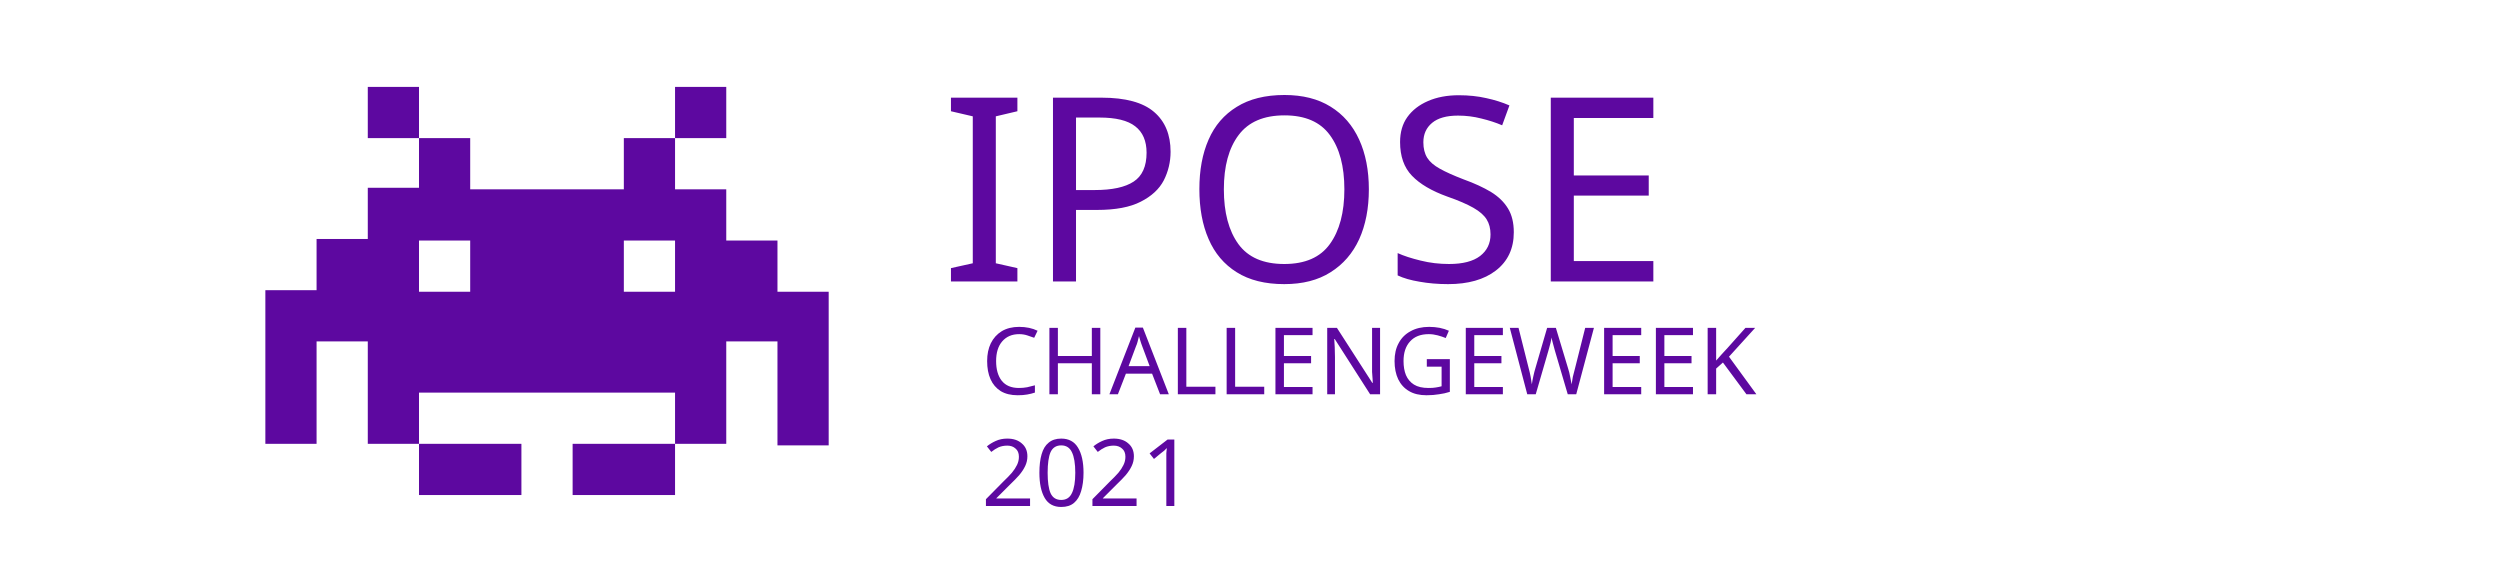
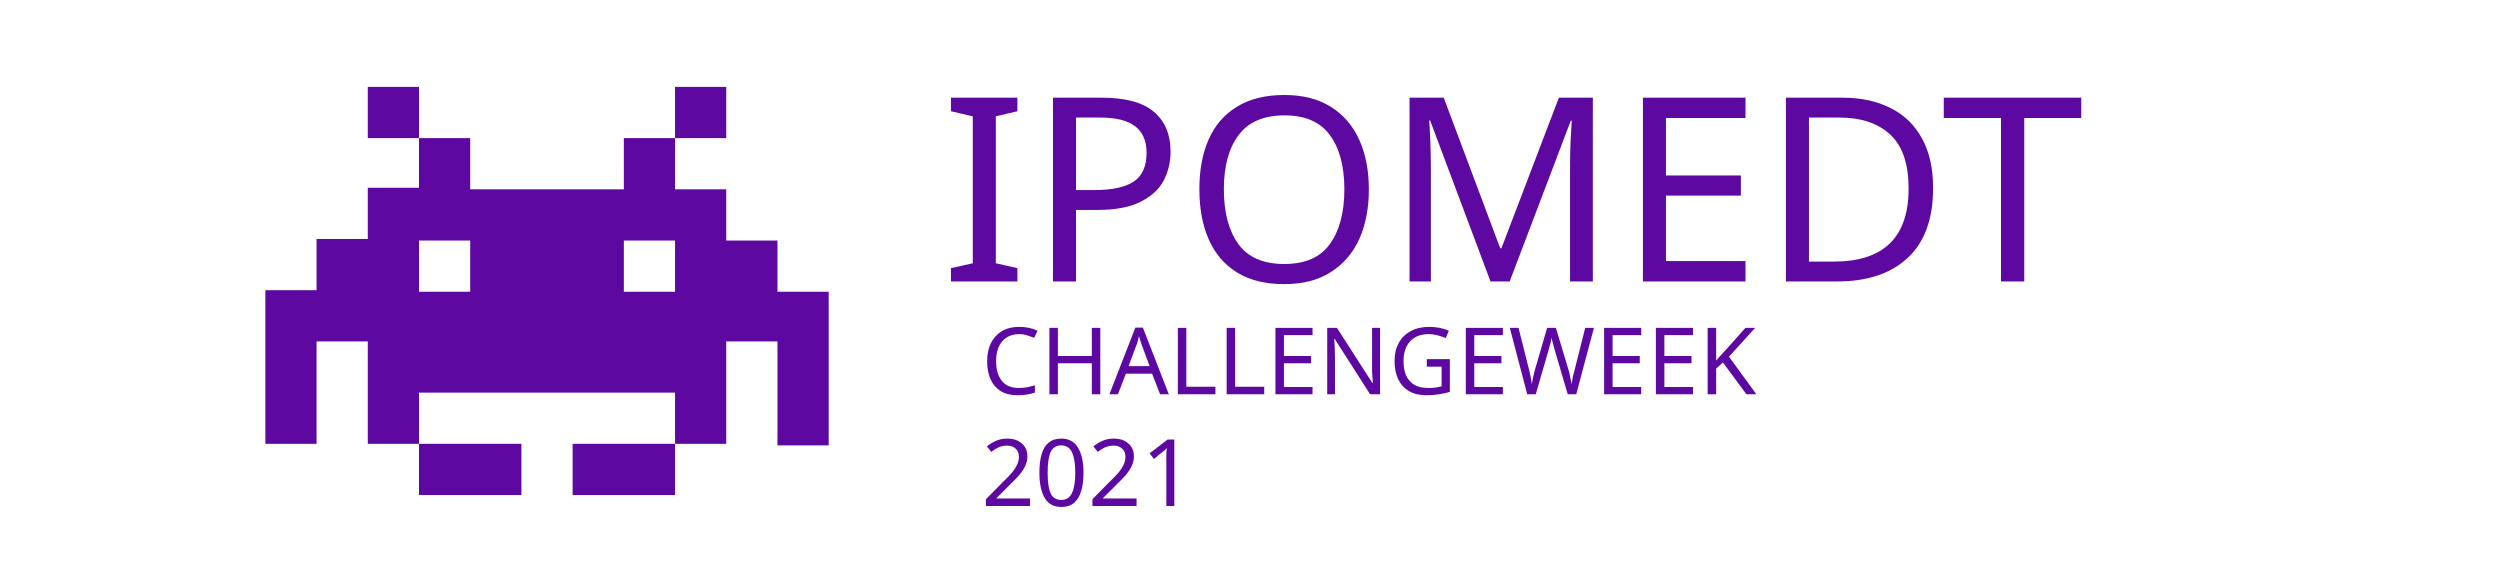
<svg xmlns="http://www.w3.org/2000/svg" version="1.1" id="Layer_1" x="0px" y="0px" viewBox="0 0 161.1 37.5" style="enable-background:new 0 0 161.1 37.5;" xml:space="preserve">
  <style type="text/css">
	.st0{fill:#5D08A0;}
	.st1{font-family:'Early-GameBoy';}
	.st2{font-size:16.579px;}
	.st3{font-size:6px;}
</style>
  <g>
    <path class="st0" d="M27,8.9h-3.3V5.6H27V8.9 M43.5,8.9h3.3V5.6h-3.3V8.9 M53.4,18.8v9.9h-3.3V22h-3.3v6.6h-3.3v-3.3H27v3.3h-3.3   V22h-3.3v6.6h-3.3v-9.9h3.3v-3.3h3.3v-3.3H27V8.9h3.3v3.3h9.9V8.9h3.3v3.3h3.3v3.3h3.3v3.3H53.4 M40.2,15.5v3.3h3.3v-3.3H40.2    M27,18.8h3.3v-3.3H27V18.8 M33.6,28.6H27v3.3h6.6V28.6 M43.5,28.6h-6.6v3.3h6.6V28.6z" />
-     <text transform="matrix(1 0 0 1 60.6234 18.1372)" class="st0 st1 st2">IPOSE</text>
+     <text transform="matrix(1 0 0 1 60.6234 18.1372)" class="st0 st1 st2">IPOMEDT</text>
    <text transform="matrix(1 0 0 1 63.2521 25.4073)">
      <tspan x="0" y="0" class="st0 st1 st3">CHALLENGEWEEK</tspan>
      <tspan x="0" y="7.2" class="st0 st1 st3">2021</tspan>
    </text>
  </g>
</svg>
